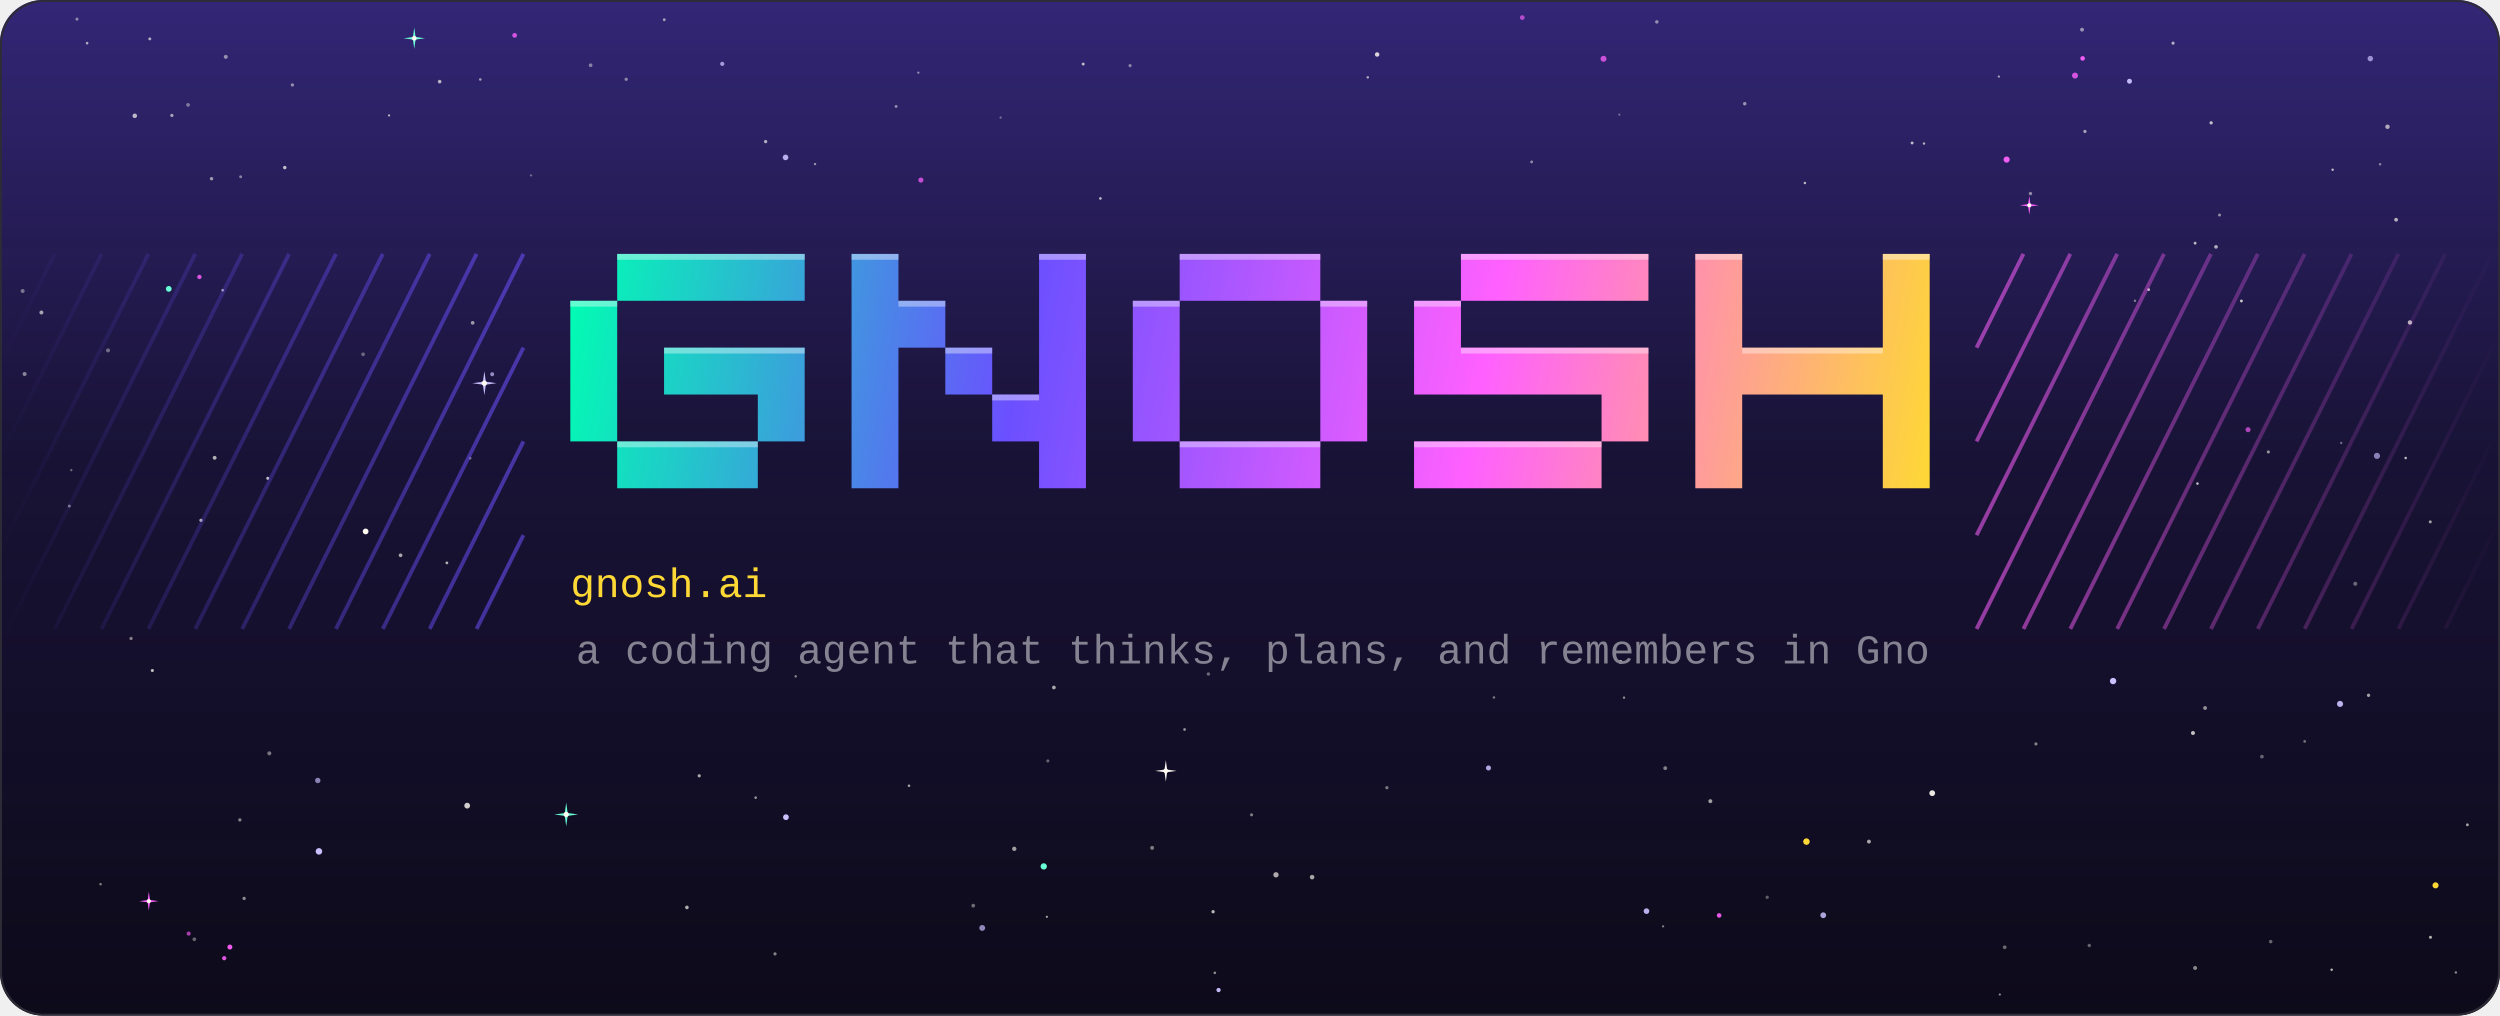
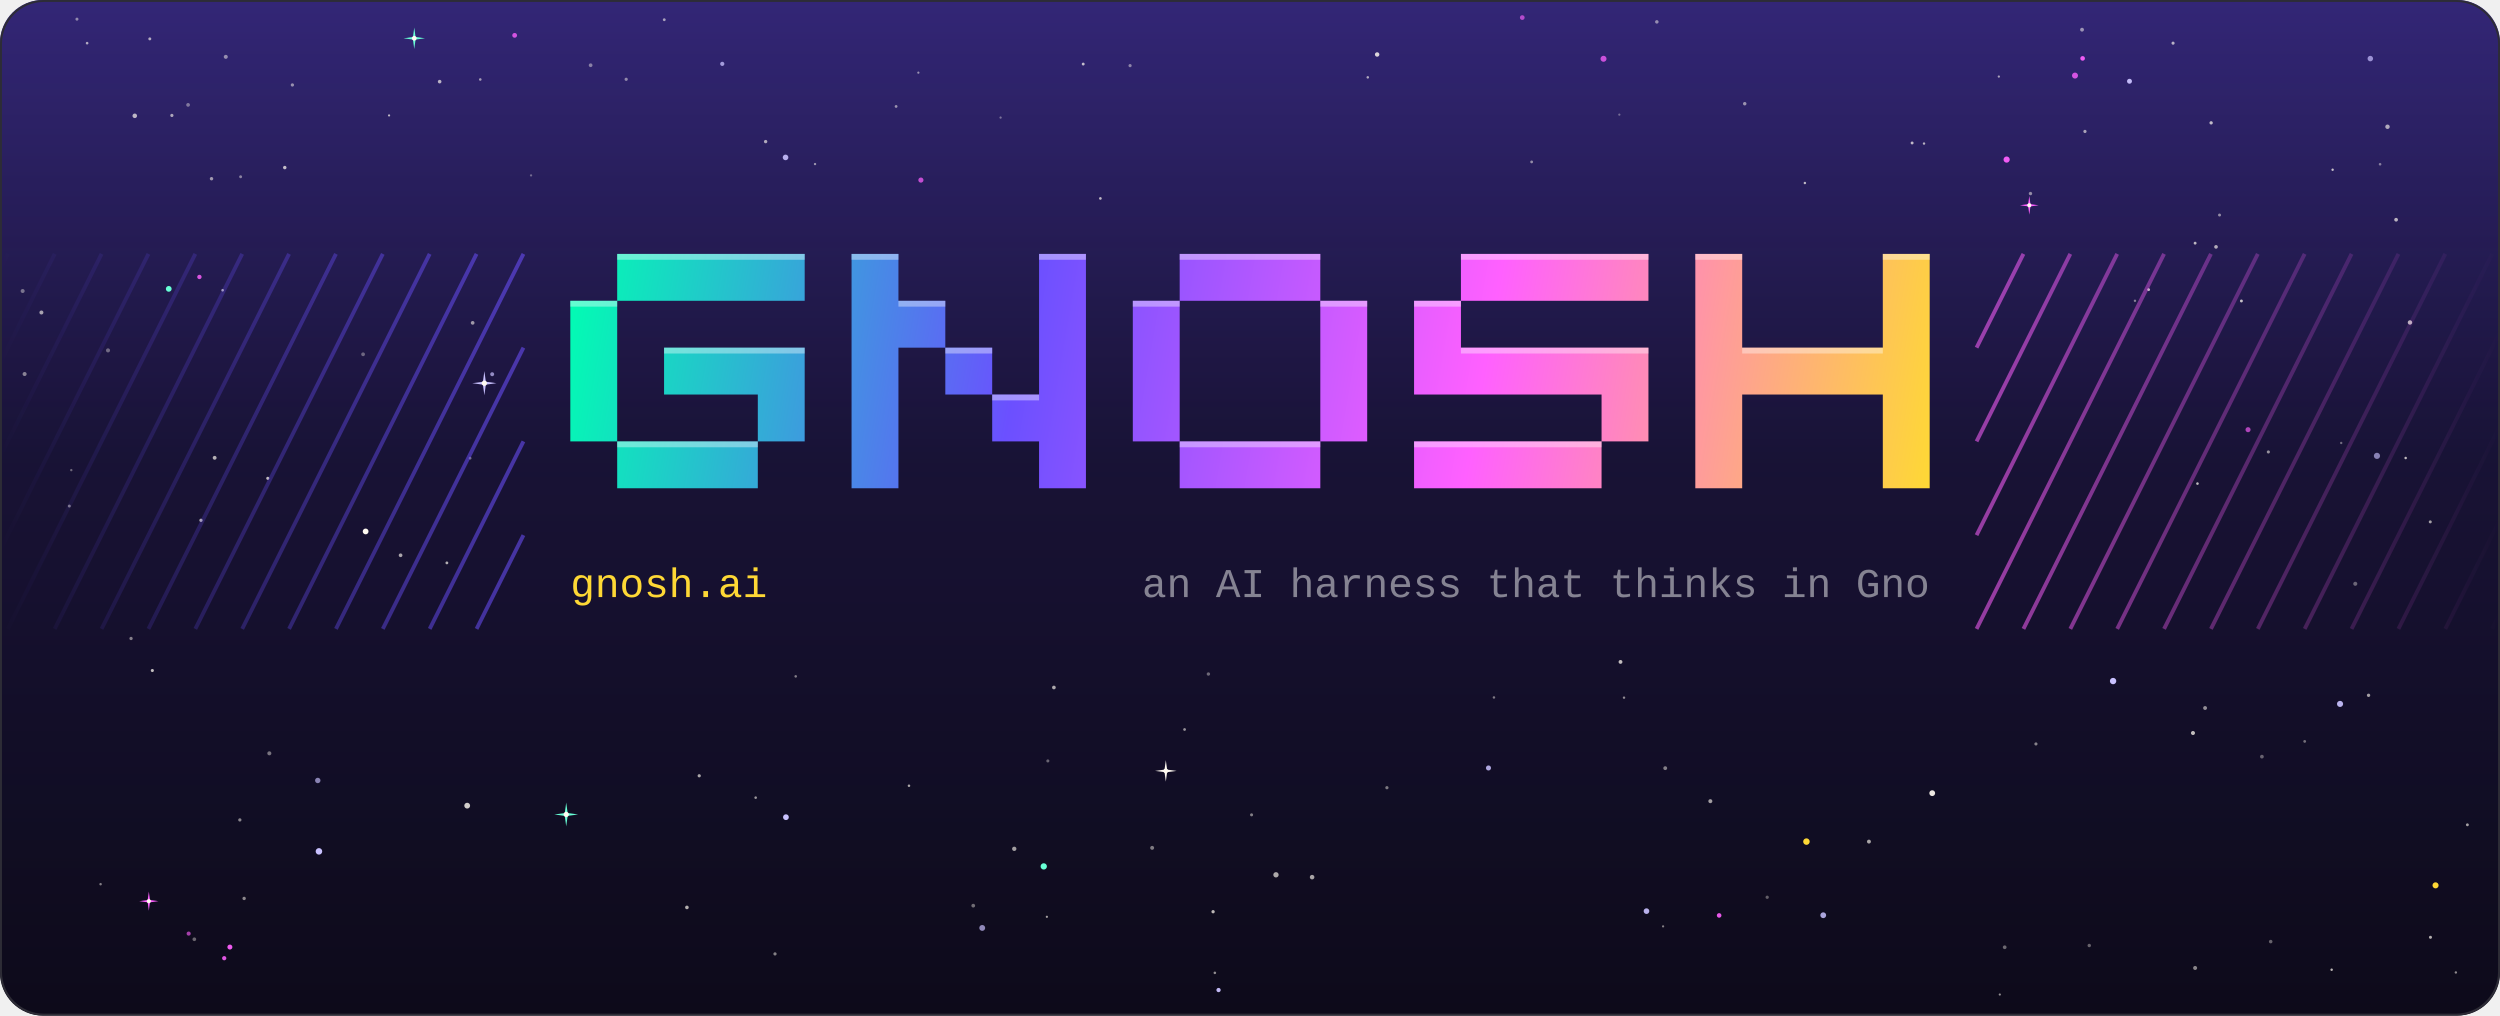
- <svg xmlns="http://www.w3.org/2000/svg" viewBox="0 0 1280 520" width="1280" height="520" role="img" aria-label="Gnosh, a coding agent that thinks, plans, and remembers in Gno">
+ <svg xmlns="http://www.w3.org/2000/svg" viewBox="0 0 1280 520" width="1280" height="520" role="img" aria-label="Gnosh, an AI harness that thinks in Gno">
  <style>
@keyframes tw{0%,100%{opacity:.15}50%{opacity:1}}
.tw{animation:tw 4s ease-in-out infinite}
@media (prefers-reduced-motion:reduce){.tw{animation:none}}
</style>
  <defs>
    <linearGradient id="sky" x1="0" y1="0" x2="0" y2="1">
      <stop offset="0" stop-color="#6B50FF" stop-opacity=".40" />
      <stop offset=".45" stop-color="#6B50FF" stop-opacity=".12" />
      <stop offset="1" stop-color="#6B50FF" stop-opacity="0" />
    </linearGradient>
    <linearGradient id="word" gradientUnits="userSpaceOnUse" x1="292" y1="130" x2="988" y2="250">
      <stop offset="0" stop-color="#00FFB2" />
      <stop offset="0.333" stop-color="#6B50FF" />
      <stop offset="0.667" stop-color="#FF60FF" />
      <stop offset="1" stop-color="#FED835" />
    </linearGradient>
    <linearGradient id="field" gradientUnits="userSpaceOnUse" x1="0" y1="0" x2="1280" y2="0">
      <stop offset="0" stop-color="#6B50FF" stop-opacity="0" />
      <stop offset=".2" stop-color="#6B50FF" stop-opacity=".55" />
      <stop offset=".8" stop-color="#FF60FF" stop-opacity=".55" />
      <stop offset="1" stop-color="#FF60FF" stop-opacity="0" />
    </linearGradient>
    <clipPath id="frame">
      <rect width="1280" height="520" rx="22" />
    </clipPath>
  </defs>
  <g clip-path="url(#frame)">
    <rect width="1280" height="520" fill="#0D0A1A" />
    <rect width="1280" height="520" fill="url(#sky)" />
    <circle cx="417.3" cy="84.0" r="0.59" fill="#FFFAF1" opacity="0.56" />
    <circle cx="470.2" cy="37.2" r="0.57" fill="#FFFAF1" opacity="0.52" />
    <circle cx="96.3" cy="53.7" r="0.96" fill="#FFFAF1" opacity="0.40" />
    <circle cx="1205.9" cy="298.9" r="1.04" fill="#FFFAF1" opacity="0.37" />
    <circle cx="1093.1" cy="154.0" r="0.61" fill="#FFFAF1" opacity="0.47" />
    <circle cx="1039.6" cy="99.1" r="0.87" fill="#FFFAF1" opacity="0.50" />
    <circle cx="700.3" cy="39.6" r="0.65" fill="#FFFAF1" opacity="0.62" />
    <circle cx="386.9" cy="408.4" r="0.67" fill="#FFFAF1" opacity="0.58" class="tw" style="animation-delay:-2.48s;animation-duration:4.5s" />
    <circle cx="671.8" cy="449.1" r="1.17" fill="#FFFAF1" opacity="0.64" />
    <circle cx="536.5" cy="389.6" r="0.79" fill="#FFFAF1" opacity="0.37" />
    <circle cx="852.6" cy="393.3" r="0.99" fill="#FFFAF1" opacity="0.48" />
    <circle cx="1069.7" cy="484.1" r="0.88" fill="#FFFAF1" opacity="0.37" />
    <circle cx="1263.3" cy="422.3" r="0.74" fill="#FFFAF1" opacity="0.62" class="tw" style="animation-delay:-1.89s;animation-duration:3.3s" />
    <circle cx="36.5" cy="240.7" r="0.61" fill="#FFFAF1" opacity="0.37" class="tw" style="animation-delay:-1.72s;animation-duration:3.3s" />
    <circle cx="979.0" cy="73.2" r="0.75" fill="#FFFAF1" opacity="0.70" />
    <circle cx="109.9" cy="234.4" r="0.99" fill="#FFFAF1" opacity="0.68" />
    <circle cx="1100.1" cy="148.3" r="0.73" fill="#FFFAF1" opacity="0.70" class="tw" style="animation-delay:-2.55s;animation-duration:3.2s" />
    <circle cx="1218.6" cy="84.1" r="0.67" fill="#FFFAF1" opacity="0.44" />
    <circle cx="340.1" cy="10.1" r="0.73" fill="#FFFAF1" opacity="0.58" />
    <circle cx="1212.7" cy="356.0" r="0.86" fill="#FFFAF1" opacity="0.62" />
    <g class="tw" style="animation-delay:-2.02s" transform="translate(76.2 461.4)">
      <path d="M0 -4.9L0.59 -0.59L4.9 0L0.59 0.59L0 4.9L-0.59 0.59L-4.9 0L-0.59 -0.59z" fill="#FF60FF" />
      <circle r="1.07" fill="#FFFAF1" />
    </g>
    <circle cx="512.3" cy="60.2" r="0.58" fill="#FFFAF1" opacity="0.38" />
    <circle cx="271.9" cy="89.8" r="0.58" fill="#FFFAF1" opacity="0.35" />
    <circle cx="199.2" cy="59.1" r="0.56" fill="#FFFAF1" opacity="0.70" class="tw" style="animation-delay:-3.43s;animation-duration:6.0s" />
    <circle cx="784.2" cy="82.9" r="0.72" fill="#FFFAF1" opacity="0.50" />
    <circle cx="163.3" cy="435.9" r="1.68" fill="#C9C1FF" opacity="1.00" />
    <circle cx="402.2" cy="80.6" r="1.44" fill="#C9C1FF" opacity="0.89" />
    <g class="tw" style="animation-delay:-3.83s" transform="translate(212.1 19.6)">
      <path d="M0 -5.5L0.66 -0.66L5.5 0L0.66 0.66L0 5.5L-0.66 0.66L-5.5 0L-0.66 -0.66z" fill="#68FFD6" />
      <circle r="1.21" fill="#FFFAF1" />
    </g>
    <circle cx="880.2" cy="468.7" r="1.18" fill="#FF60FF" opacity="0.90" />
    <circle cx="471.5" cy="92.2" r="1.32" fill="#FF60FF" opacity="0.72" class="tw" style="animation-delay:-3.15s;animation-duration:5.8s" />
    <g class="tw" style="animation-delay:-1.40s" transform="translate(289.9 417.0)">
      <path d="M0 -6.1L0.73 -0.73L6.1 0L0.73 0.73L0 6.1L-0.73 0.73L-6.1 0L-0.73 -0.73z" fill="#68FFD6" />
      <circle r="1.35" fill="#FFFAF1" />
    </g>
    <circle cx="1042.4" cy="380.9" r="0.81" fill="#FFFAF1" opacity="0.49" />
    <circle cx="44.6" cy="22.1" r="0.68" fill="#FFFAF1" opacity="0.63" class="tw" style="animation-delay:-3.59s;animation-duration:3.8s" />
    <circle cx="1217.0" cy="233.4" r="1.59" fill="#C9C1FF" opacity="0.63" class="tw" style="animation-delay:-2.01s;animation-duration:5.8s" />
    <circle cx="137.1" cy="244.9" r="0.79" fill="#FFFAF1" opacity="0.74" />
    <circle cx="779.4" cy="9.0" r="1.21" fill="#FF60FF" opacity="0.63" />
    <circle cx="843.0" cy="466.5" r="1.45" fill="#C9C1FF" opacity="0.91" />
    <circle cx="117.7" cy="484.9" r="1.28" fill="#FF60FF" opacity="0.93" />
    <circle cx="924.1" cy="93.7" r="0.63" fill="#FFFAF1" opacity="0.71" class="tw" style="animation-delay:-0.73s;animation-duration:3.5s" />
    <circle cx="1027.4" cy="81.7" r="1.59" fill="#FF60FF" opacity="0.93" />
    <circle cx="205.1" cy="284.3" r="0.95" fill="#FFFAF1" opacity="0.64" />
    <circle cx="137.9" cy="385.7" r="1.04" fill="#FFFAF1" opacity="0.43" class="tw" style="animation-delay:-3.14s;animation-duration:3.3s" />
    <circle cx="1112.6" cy="22.1" r="0.80" fill="#FFFAF1" opacity="0.66" />
    <circle cx="1062.4" cy="38.7" r="1.54" fill="#FF60FF" opacity="0.80" />
    <circle cx="1151.0" cy="220.0" r="1.30" fill="#FF60FF" opacity="0.65" />
    <circle cx="653.3" cy="447.9" r="1.37" fill="#FFFAF1" opacity="0.66" />
    <circle cx="606.5" cy="373.5" r="0.71" fill="#FFFAF1" opacity="0.56" />
    <circle cx="710.1" cy="403.3" r="0.83" fill="#FFFAF1" opacity="0.45" />
    <circle cx="358.0" cy="397.2" r="0.83" fill="#FFFAF1" opacity="0.65" class="tw" style="animation-delay:-3.97s;animation-duration:4.9s" />
    <circle cx="1161.4" cy="231.4" r="0.80" fill="#FFFAF1" opacity="0.55" />
    <circle cx="1198.1" cy="360.4" r="1.57" fill="#C9C1FF" opacity="0.92" />
    <circle cx="1136.4" cy="110.1" r="0.76" fill="#FFFAF1" opacity="0.51" />
    <circle cx="407.4" cy="346.3" r="0.66" fill="#FFFAF1" opacity="0.47" />
    <circle cx="162.7" cy="399.6" r="1.39" fill="#C9C1FF" opacity="0.65" />
    <circle cx="1123.9" cy="495.6" r="1.03" fill="#FFFAF1" opacity="0.51" />
    <circle cx="623.9" cy="506.9" r="1.10" fill="#C9C1FF" opacity="0.95" />
    <circle cx="458.8" cy="54.5" r="0.72" fill="#FFFAF1" opacity="0.53" class="tw" style="animation-delay:-2.97s;animation-duration:3.1s" />
    <circle cx="1222.4" cy="64.9" r="1.14" fill="#FFFAF1" opacity="0.63" />
    <circle cx="351.7" cy="464.6" r="0.93" fill="#FFFAF1" opacity="0.68" />
    <circle cx="1081.9" cy="348.7" r="1.64" fill="#C9C1FF" opacity="1.00" />
    <circle cx="893.3" cy="53.1" r="0.89" fill="#FFFAF1" opacity="0.52" />
    <circle cx="99.5" cy="480.9" r="0.95" fill="#FFFAF1" opacity="0.38" />
    <circle cx="1090.3" cy="41.6" r="1.27" fill="#C9C1FF" opacity="0.95" />
    <circle cx="536.0" cy="469.4" r="0.57" fill="#FFFAF1" opacity="0.63" class="tw" style="animation-delay:-0.14s;animation-duration:3.4s" />
    <circle cx="1193.8" cy="496.5" r="0.64" fill="#FFFAF1" opacity="0.72" />
    <circle cx="1023.9" cy="509.2" r="0.56" fill="#FFFAF1" opacity="0.55" />
    <circle cx="1244.3" cy="267.2" r="0.77" fill="#FFFAF1" opacity="0.61" />
    <circle cx="829.7" cy="338.9" r="0.99" fill="#FFFAF1" opacity="0.74" />
    <circle cx="1122.8" cy="375.3" r="1.04" fill="#FFFAF1" opacity="0.74" class="tw" style="animation-delay:-0.91s;animation-duration:5.0s" />
    <circle cx="1066.0" cy="15.2" r="0.99" fill="#FFFAF1" opacity="0.52" class="tw" style="animation-delay:-0.01s;animation-duration:4.1s" />
    <circle cx="78.0" cy="343.3" r="0.80" fill="#FFFAF1" opacity="0.74" class="tw" style="animation-delay:-1.43s;animation-duration:3.7s" />
    <circle cx="764.9" cy="357.1" r="0.64" fill="#FFFAF1" opacity="0.46" />
    <circle cx="12.6" cy="191.5" r="1.04" fill="#FFFAF1" opacity="0.48" />
    <circle cx="51.5" cy="452.7" r="0.64" fill="#FFFAF1" opacity="0.48" />
    <circle cx="114.0" cy="148.6" r="0.67" fill="#FFFAF1" opacity="0.66" />
    <circle cx="122.8" cy="419.8" r="0.84" fill="#FFFAF1" opacity="0.51" />
    <circle cx="114.8" cy="490.6" r="1.09" fill="#FF60FF" opacity="0.87" class="tw" style="animation-delay:-3.75s;animation-duration:3.7s" />
    <circle cx="762.1" cy="393.2" r="1.30" fill="#C9C1FF" opacity="0.85" class="tw" style="animation-delay:-0.38s;animation-duration:4.9s" />
    <circle cx="821.0" cy="30.1" r="1.54" fill="#FF60FF" opacity="0.75" />
    <circle cx="1158.1" cy="387.4" r="0.96" fill="#FFFAF1" opacity="0.36" />
    <circle cx="875.7" cy="410.2" r="1.03" fill="#FFFAF1" opacity="0.61" />
    <circle cx="115.6" cy="29.1" r="1.03" fill="#FFFAF1" opacity="0.50" class="tw" style="animation-delay:-2.58s;animation-duration:4.7s" />
    <circle cx="578.6" cy="33.6" r="0.82" fill="#FFFAF1" opacity="0.45" />
    <circle cx="96.6" cy="478.0" r="1.06" fill="#FF60FF" opacity="0.62" />
    <circle cx="102.1" cy="141.8" r="1.12" fill="#FF60FF" opacity="0.83" />
    <circle cx="589.9" cy="434.1" r="1.01" fill="#FFFAF1" opacity="0.46" />
    <circle cx="67.1" cy="326.9" r="0.85" fill="#FFFAF1" opacity="0.48" />
    <circle cx="831.5" cy="357.2" r="0.62" fill="#FFFAF1" opacity="0.54" />
    <circle cx="622.0" cy="498.1" r="0.66" fill="#FFFAF1" opacity="0.55" />
    <g class="tw" style="animation-delay:-2.13s" transform="translate(596.9 394.7)">
      <path d="M0 -5.5L0.66 -0.66L5.5 0L0.66 0.66L0 5.5L-0.66 0.66L-5.5 0L-0.66 -0.66z" fill="#FFFAF1" />
      <circle r="1.22" fill="#FFFAF1" />
    </g>
    <circle cx="1244.4" cy="479.9" r="0.78" fill="#FFFAF1" opacity="0.68" />
    <circle cx="1231.7" cy="234.5" r="0.65" fill="#FFFAF1" opacity="0.73" />
    <circle cx="187.2" cy="272.1" r="1.48" fill="#FFFAF1" opacity="1.00" class="tw" style="animation-delay:-3.12s;animation-duration:3.0s" />
    <circle cx="1129.0" cy="362.5" r="1.00" fill="#FFFAF1" opacity="0.54" />
    <circle cx="39.4" cy="9.8" r="0.78" fill="#FFFAF1" opacity="0.47" />
    <circle cx="185.9" cy="181.4" r="0.97" fill="#FFFAF1" opacity="0.35" class="tw" style="animation-delay:-0.80s;animation-duration:4.8s" />
    <circle cx="956.9" cy="430.9" r="1.01" fill="#FFFAF1" opacity="0.64" />
    <circle cx="1147.6" cy="154.1" r="0.75" fill="#FFFAF1" opacity="0.75" />
    <circle cx="69.0" cy="59.3" r="1.17" fill="#FFFAF1" opacity="0.69" />
    <g class="tw" style="animation-delay:-1.24s" transform="translate(248.0 196.2)">
      <path d="M0 -6.2L0.74 -0.74L6.2 0L0.74 0.74L0 6.2L-0.74 0.74L-6.2 0L-0.74 -0.74z" fill="#C9C1FF" />
      <circle r="1.36" fill="#FFFAF1" />
    </g>
    <circle cx="1162.6" cy="482.1" r="0.91" fill="#FFFAF1" opacity="0.37" />
    <circle cx="369.8" cy="32.7" r="1.08" fill="#C9C1FF" opacity="0.75" class="tw" style="animation-delay:-3.56s;animation-duration:5.3s" />
    <circle cx="618.7" cy="345.1" r="0.87" fill="#FFFAF1" opacity="0.38" />
    <circle cx="640.8" cy="417.2" r="0.78" fill="#FFFAF1" opacity="0.48" class="tw" style="animation-delay:-3.38s;animation-duration:5.2s" />
    <circle cx="228.8" cy="288.2" r="0.73" fill="#FFFAF1" opacity="0.67" />
    <circle cx="263.5" cy="18.1" r="1.23" fill="#FF60FF" opacity="0.78" />
    <circle cx="86.4" cy="147.9" r="1.48" fill="#68FFD6" opacity="1.00" />
    <circle cx="125.0" cy="460.0" r="0.87" fill="#FFFAF1" opacity="0.52" />
    <circle cx="402.4" cy="418.4" r="1.48" fill="#C9C1FF" opacity="1.00" class="tw" style="animation-delay:-0.93s;animation-duration:3.1s" />
    <circle cx="904.8" cy="459.4" r="0.84" fill="#FFFAF1" opacity="0.35" />
    <circle cx="502.9" cy="475.1" r="1.51" fill="#C9C1FF" opacity="0.69" />
    <circle cx="145.8" cy="85.8" r="0.89" fill="#FFFAF1" opacity="0.73" />
    <circle cx="705.1" cy="27.9" r="1.14" fill="#FFFAF1" opacity="0.83" />
    <circle cx="392.0" cy="72.5" r="0.87" fill="#FFFAF1" opacity="0.63" />
    <circle cx="149.7" cy="43.5" r="0.84" fill="#FFFAF1" opacity="0.51" />
    <circle cx="21.2" cy="160.0" r="1.03" fill="#FFFAF1" opacity="0.61" />
    <circle cx="1125.1" cy="247.6" r="0.67" fill="#FFFAF1" opacity="0.73" />
    <circle cx="35.5" cy="259.1" r="0.76" fill="#FFFAF1" opacity="0.45" />
    <circle cx="851.5" cy="474.3" r="0.57" fill="#FFFAF1" opacity="0.49" />
    <circle cx="539.6" cy="352.0" r="0.95" fill="#FFFAF1" opacity="0.65" />
    <circle cx="1233.9" cy="165.1" r="1.14" fill="#FFFAF1" opacity="0.69" />
    <circle cx="1132.1" cy="62.9" r="0.86" fill="#FFFAF1" opacity="0.71" />
    <circle cx="621.1" cy="466.8" r="0.85" fill="#FFFAF1" opacity="0.72" />
    <circle cx="76.7" cy="19.9" r="0.76" fill="#FFFAF1" opacity="0.63" class="tw" style="animation-delay:-1.04s;animation-duration:3.7s" />
    <circle cx="240.7" cy="234.6" r="0.71" fill="#FFFAF1" opacity="0.40" />
    <circle cx="108.3" cy="91.5" r="0.88" fill="#FFFAF1" opacity="0.56" />
    <circle cx="924.9" cy="430.9" r="1.67" fill="#FED835" opacity="1.00" />
    <circle cx="11.6" cy="149.0" r="1.03" fill="#FFFAF1" opacity="0.40" />
    <circle cx="1226.8" cy="112.5" r="0.96" fill="#FFFAF1" opacity="0.68" />
    <circle cx="554.6" cy="32.8" r="0.74" fill="#FFFAF1" opacity="0.72" />
    <circle cx="252.0" cy="191.6" r="1.02" fill="#C9C1FF" opacity="0.69" />
    <circle cx="1023.4" cy="39.2" r="0.58" fill="#FFFAF1" opacity="0.59" />
    <circle cx="1213.6" cy="30.0" r="1.41" fill="#C9C1FF" opacity="0.70" />
    <circle cx="1026.4" cy="485.0" r="0.96" fill="#FFFAF1" opacity="0.39" />
    <circle cx="989.3" cy="406.1" r="1.49" fill="#FFFAF1" opacity="0.92" />
    <circle cx="239.2" cy="412.5" r="1.49" fill="#FFFAF1" opacity="0.81" />
    <circle cx="465.4" cy="402.3" r="0.65" fill="#FFFAF1" opacity="0.65" />
    <circle cx="320.6" cy="40.6" r="0.83" fill="#FFFAF1" opacity="0.48" />
    <circle cx="1247.0" cy="453.3" r="1.56" fill="#FED835" opacity="1.00" />
    <circle cx="1257.4" cy="497.9" r="0.62" fill="#FFFAF1" opacity="0.53" />
    <circle cx="1134.6" cy="126.4" r="0.94" fill="#FFFAF1" opacity="0.65" />
    <circle cx="563.4" cy="101.6" r="0.69" fill="#FFFAF1" opacity="0.71" />
    <circle cx="245.9" cy="40.7" r="0.67" fill="#FFFAF1" opacity="0.56" />
    <circle cx="829.1" cy="58.7" r="0.57" fill="#FFFAF1" opacity="0.35" />
    <circle cx="1123.9" cy="124.5" r="0.74" fill="#FFFAF1" opacity="0.70" class="tw" style="animation-delay:-3.64s;animation-duration:3.4s" />
    <circle cx="302.4" cy="33.4" r="0.96" fill="#FFFAF1" opacity="0.43" class="tw" style="animation-delay:-0.43s;animation-duration:5.8s" />
    <circle cx="102.9" cy="266.4" r="0.85" fill="#FFFAF1" opacity="0.66" />
    <circle cx="848.3" cy="11.2" r="0.90" fill="#FFFAF1" opacity="0.49" class="tw" style="animation-delay:-0.11s;animation-duration:3.1s" />
    <circle cx="55.3" cy="179.4" r="1.05" fill="#FFFAF1" opacity="0.37" />
    <circle cx="933.5" cy="468.6" r="1.49" fill="#C9C1FF" opacity="0.84" />
    <circle cx="242.0" cy="165.3" r="0.95" fill="#FFFAF1" opacity="0.57" />
    <circle cx="88.0" cy="59.1" r="0.83" fill="#FFFAF1" opacity="0.61" />
    <circle cx="123.2" cy="90.5" r="0.75" fill="#FFFAF1" opacity="0.46" class="tw" style="animation-delay:-2.36s;animation-duration:4.1s" />
    <circle cx="396.8" cy="488.4" r="0.83" fill="#FFFAF1" opacity="0.49" />
    <circle cx="534.4" cy="443.6" r="1.62" fill="#68FFD6" opacity="1.00" />
    <circle cx="1198.7" cy="226.8" r="0.61" fill="#FFFAF1" opacity="0.39" class="tw" style="animation-delay:-3.47s;animation-duration:5.7s" />
    <circle cx="985.1" cy="73.5" r="0.62" fill="#FFFAF1" opacity="0.67" />
    <circle cx="1180.0" cy="379.6" r="0.72" fill="#FFFAF1" opacity="0.41" class="tw" style="animation-delay:-0.82s;animation-duration:3.3s" />
    <circle cx="225.1" cy="41.8" r="0.93" fill="#FFFAF1" opacity="0.67" class="tw" style="animation-delay:-3.39s;animation-duration:5.4s" />
    <circle cx="1066.3" cy="29.9" r="1.19" fill="#FF60FF" opacity="0.92" />
    <circle cx="498.3" cy="463.7" r="0.96" fill="#FFFAF1" opacity="0.41" />
    <circle cx="519.3" cy="434.6" r="1.11" fill="#FFFAF1" opacity="0.61" />
    <circle cx="1194.3" cy="86.9" r="0.62" fill="#FFFAF1" opacity="0.74" />
    <g class="tw" style="animation-delay:-0.39s" transform="translate(1039.0 105.1)">
      <path d="M0 -4.8L0.58 -0.58L4.8 0L0.58 0.58L0 4.8L-0.58 0.58L-4.8 0L-0.58 -0.58z" fill="#FF60FF" />
      <circle r="1.06" fill="#FFFAF1" />
    </g>
    <circle cx="1067.5" cy="67.3" r="0.83" fill="#FFFAF1" opacity="0.60" />
    <path d="M-68 178L-44 130M-44 178L-20 130M-20 178L4 130M4 178L28 130M28 178L52 130M52 178L76 130M76 178L100 130M100 178L124 130M124 178L148 130M148 178L172 130M172 178L196 130M196 178L220 130M220 178L244 130M244 178L268 130M-68 226L-44 178M-44 226L-20 178M-20 226L4 178M4 226L28 178M28 226L52 178M52 226L76 178M76 226L100 178M100 226L124 178M124 226L148 178M148 226L172 178M172 226L196 178M196 226L220 178M220 226L244 178M244 226L268 178M-68 274L-44 226M-44 274L-20 226M-20 274L4 226M4 274L28 226M28 274L52 226M52 274L76 226M76 274L100 226M100 274L124 226M124 274L148 226M148 274L172 226M172 274L196 226M196 274L220 226M220 274L244 226M244 274L268 226M-68 322L-44 274M-44 322L-20 274M-20 322L4 274M4 322L28 274M28 322L52 274M52 322L76 274M76 322L100 274M100 322L124 274M124 322L148 274M148 322L172 274M172 322L196 274M196 322L220 274M220 322L244 274M244 322L268 274M1012 178L1036 130M1036 178L1060 130M1060 178L1084 130M1084 178L1108 130M1108 178L1132 130M1132 178L1156 130M1156 178L1180 130M1180 178L1204 130M1204 178L1228 130M1228 178L1252 130M1252 178L1276 130M1276 178L1300 130M1012 226L1036 178M1036 226L1060 178M1060 226L1084 178M1084 226L1108 178M1108 226L1132 178M1132 226L1156 178M1156 226L1180 178M1180 226L1204 178M1204 226L1228 178M1228 226L1252 178M1252 226L1276 178M1276 226L1300 178M1012 274L1036 226M1036 274L1060 226M1060 274L1084 226M1084 274L1108 226M1108 274L1132 226M1132 274L1156 226M1156 274L1180 226M1180 274L1204 226M1204 274L1228 226M1228 274L1252 226M1252 274L1276 226M1276 274L1300 226M1012 322L1036 274M1036 322L1060 274M1060 322L1084 274M1084 322L1108 274M1108 322L1132 274M1132 322L1156 274M1156 322L1180 274M1180 322L1204 274M1204 322L1228 274M1228 322L1252 274M1252 322L1276 274M1276 322L1300 274" stroke="url(#field)" stroke-width="2" fill="none" />
    <text x="292" y="305.7" font-family="SFMono-Regular,Menlo,Consolas,'Liberation Mono','DejaVu Sans Mono',monospace" font-size="21" fill="#FED835">gnosh.ai</text>
-     <text x="988" y="339.7" text-anchor="end" font-family="SFMono-Regular,Menlo,Consolas,'Liberation Mono','DejaVu Sans Mono',monospace" font-size="21" fill="#858392">a coding agent that thinks, plans, and remembers in Gno</text>
+     <text x="988" y="305.7" text-anchor="end" font-family="SFMono-Regular,Menlo,Consolas,'Liberation Mono','DejaVu Sans Mono',monospace" font-size="21" fill="#858392">an AI harness that thinks in Gno</text>
    <path d="M316 130h96v24h-96zM436 130h24v24h-24zM532 130h24v24h-24zM604 130h72v24h-72zM748 130h96v24h-96zM868 130h24v24h-24zM964 130h24v24h-24zM292 154h24v24h-24zM436 154h48v24h-48zM532 154h24v24h-24zM580 154h24v24h-24zM676 154h24v24h-24zM724 154h24v24h-24zM868 154h24v24h-24zM964 154h24v24h-24zM292 178h24v24h-24zM340 178h72v24h-72zM436 178h24v24h-24zM484 178h24v24h-24zM532 178h24v24h-24zM580 178h24v24h-24zM676 178h24v24h-24zM724 178h120v24h-120zM868 178h120v24h-120zM292 202h24v24h-24zM388 202h24v24h-24zM436 202h24v24h-24zM508 202h48v24h-48zM580 202h24v24h-24zM676 202h24v24h-24zM820 202h24v24h-24zM868 202h24v24h-24zM964 202h24v24h-24zM316 226h72v24h-72zM436 226h24v24h-24zM532 226h24v24h-24zM604 226h72v24h-72zM724 226h96v24h-96zM868 226h24v24h-24zM964 226h24v24h-24z" fill="url(#word)" />
    <path d="M316 130h96v3h-96zM436 130h24v3h-24zM532 130h24v3h-24zM604 130h72v3h-72zM748 130h96v3h-96zM868 130h24v3h-24zM964 130h24v3h-24zM292 154h24v3h-24zM460 154h24v3h-24zM580 154h24v3h-24zM676 154h24v3h-24zM724 154h24v3h-24zM340 178h72v3h-72zM484 178h24v3h-24zM748 178h96v3h-96zM892 178h72v3h-72zM508 202h24v3h-24zM316 226h72v3h-72zM604 226h72v3h-72zM724 226h96v3h-96z" fill="#fff" opacity=".38" />
  </g>
  <rect x=".5" y=".5" width="1279" height="519" rx="22" fill="none" stroke="#2D2C36" />
</svg>
